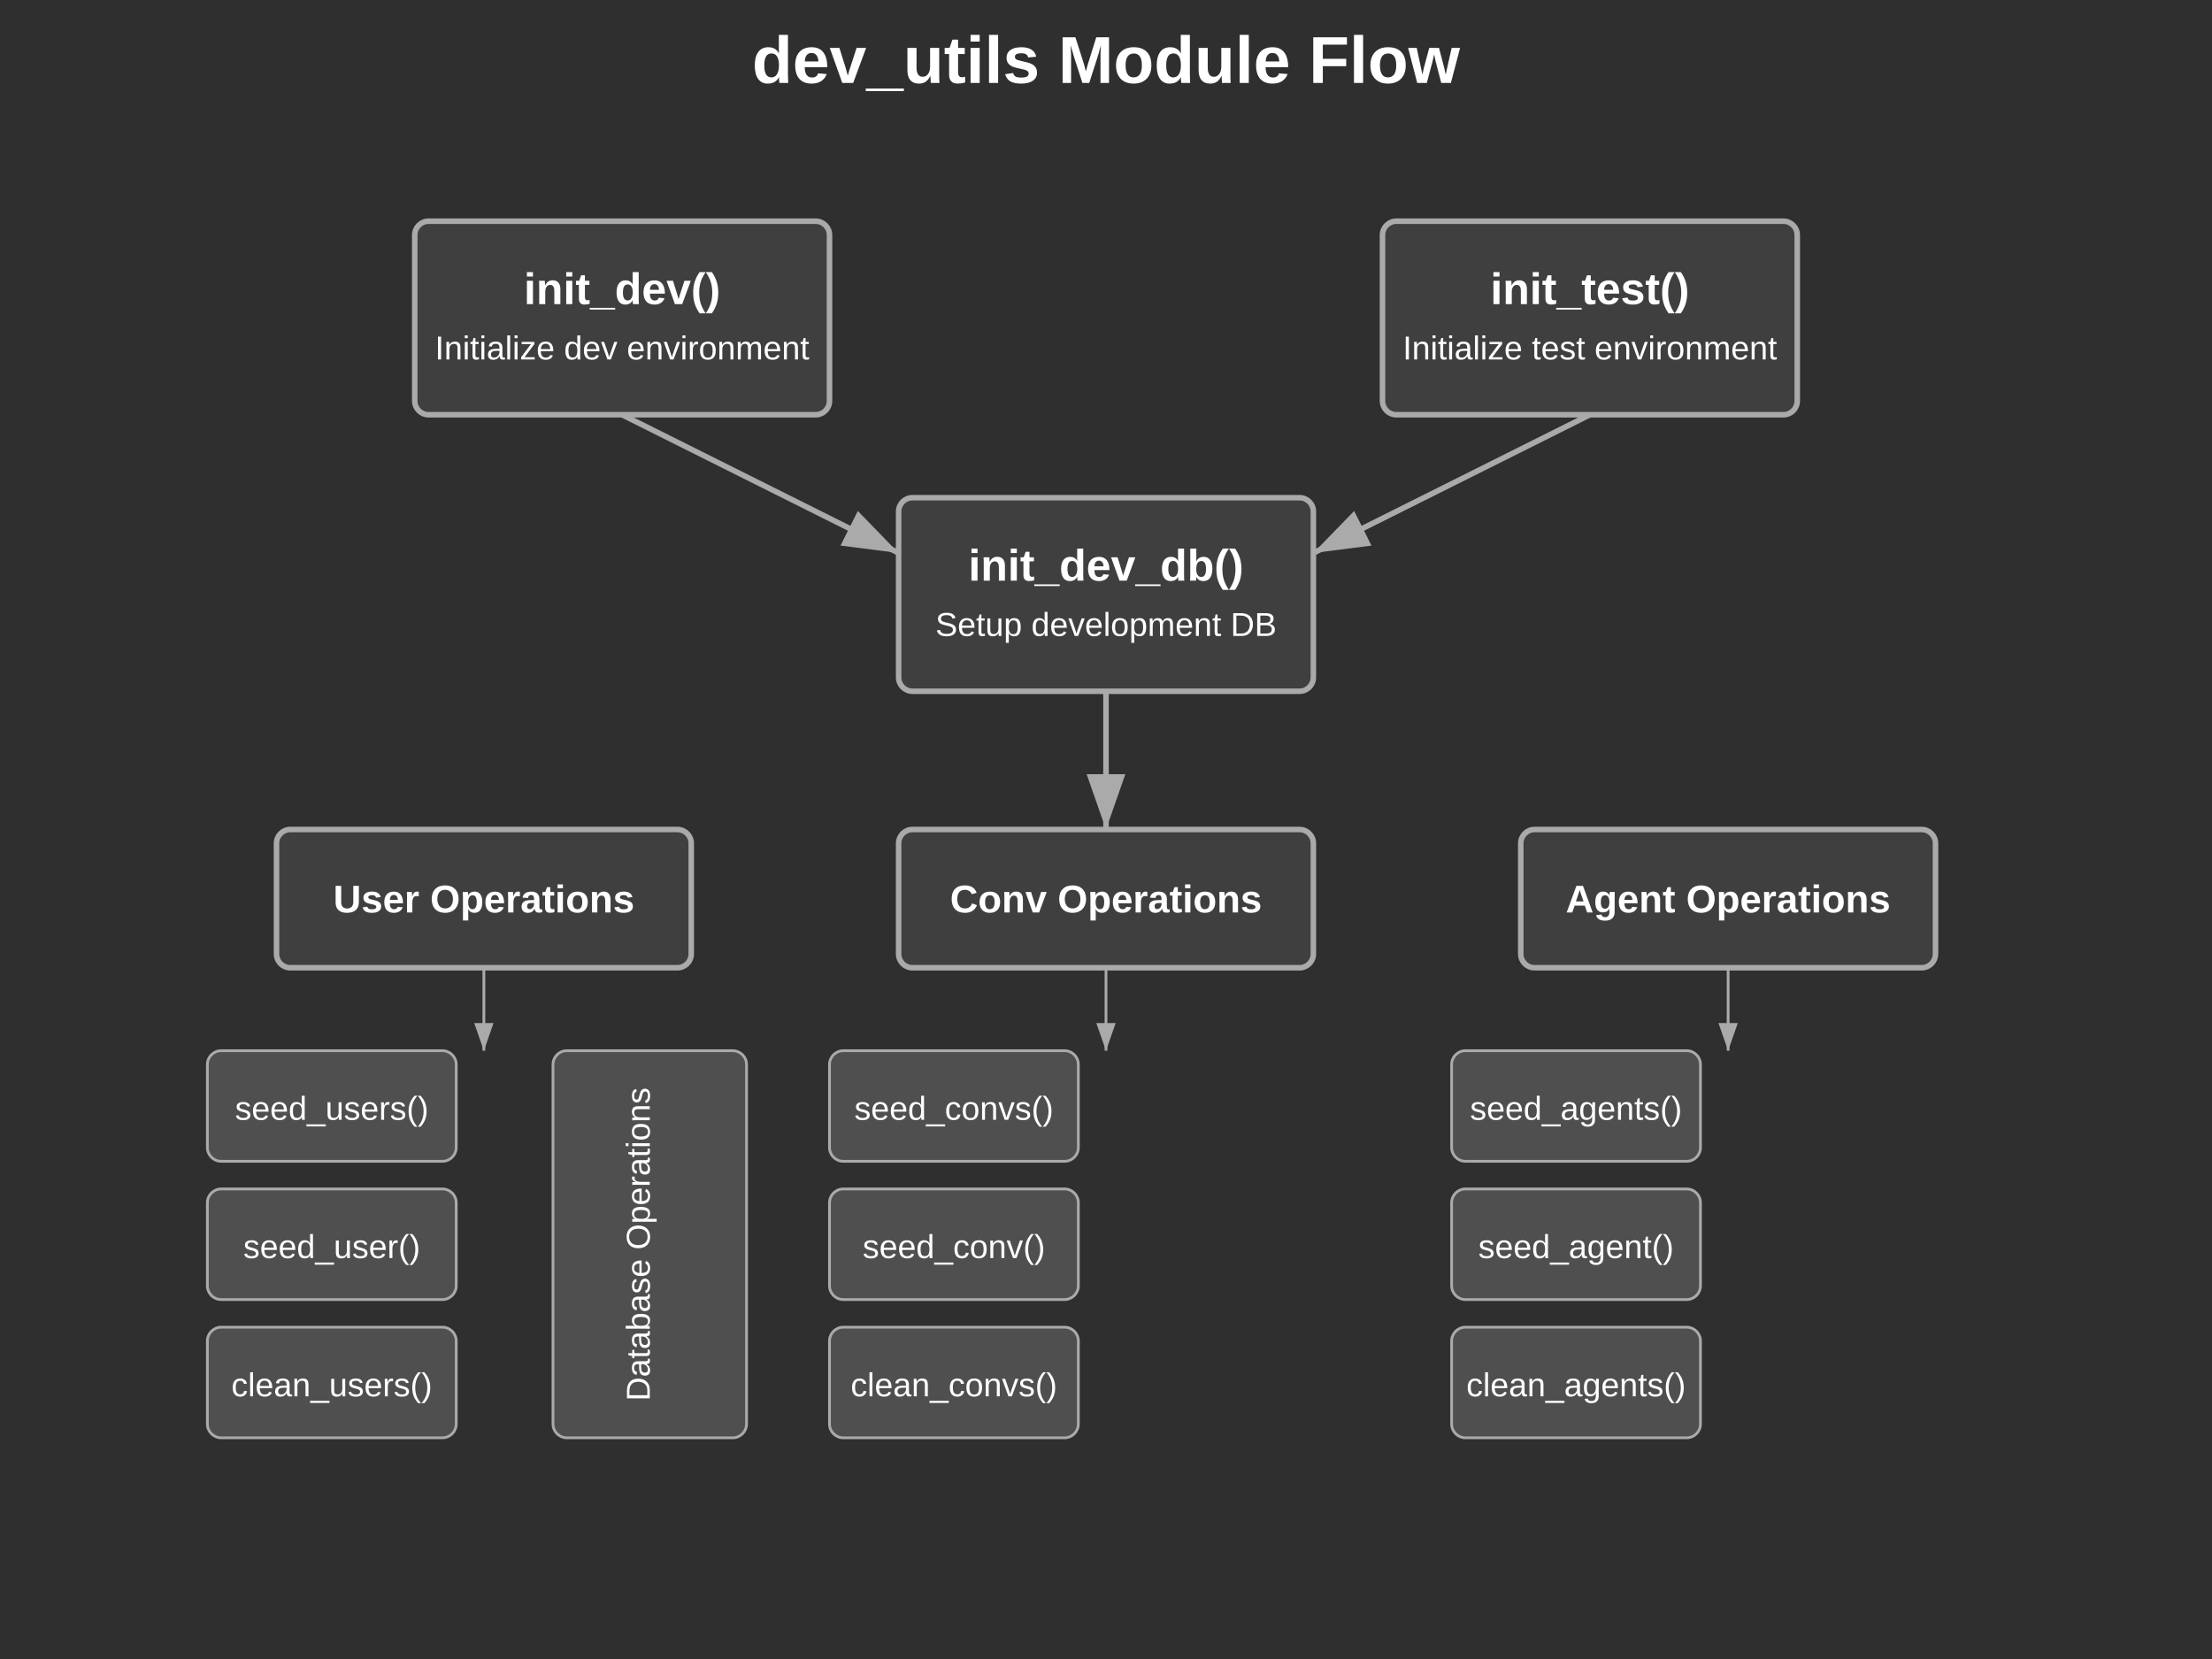
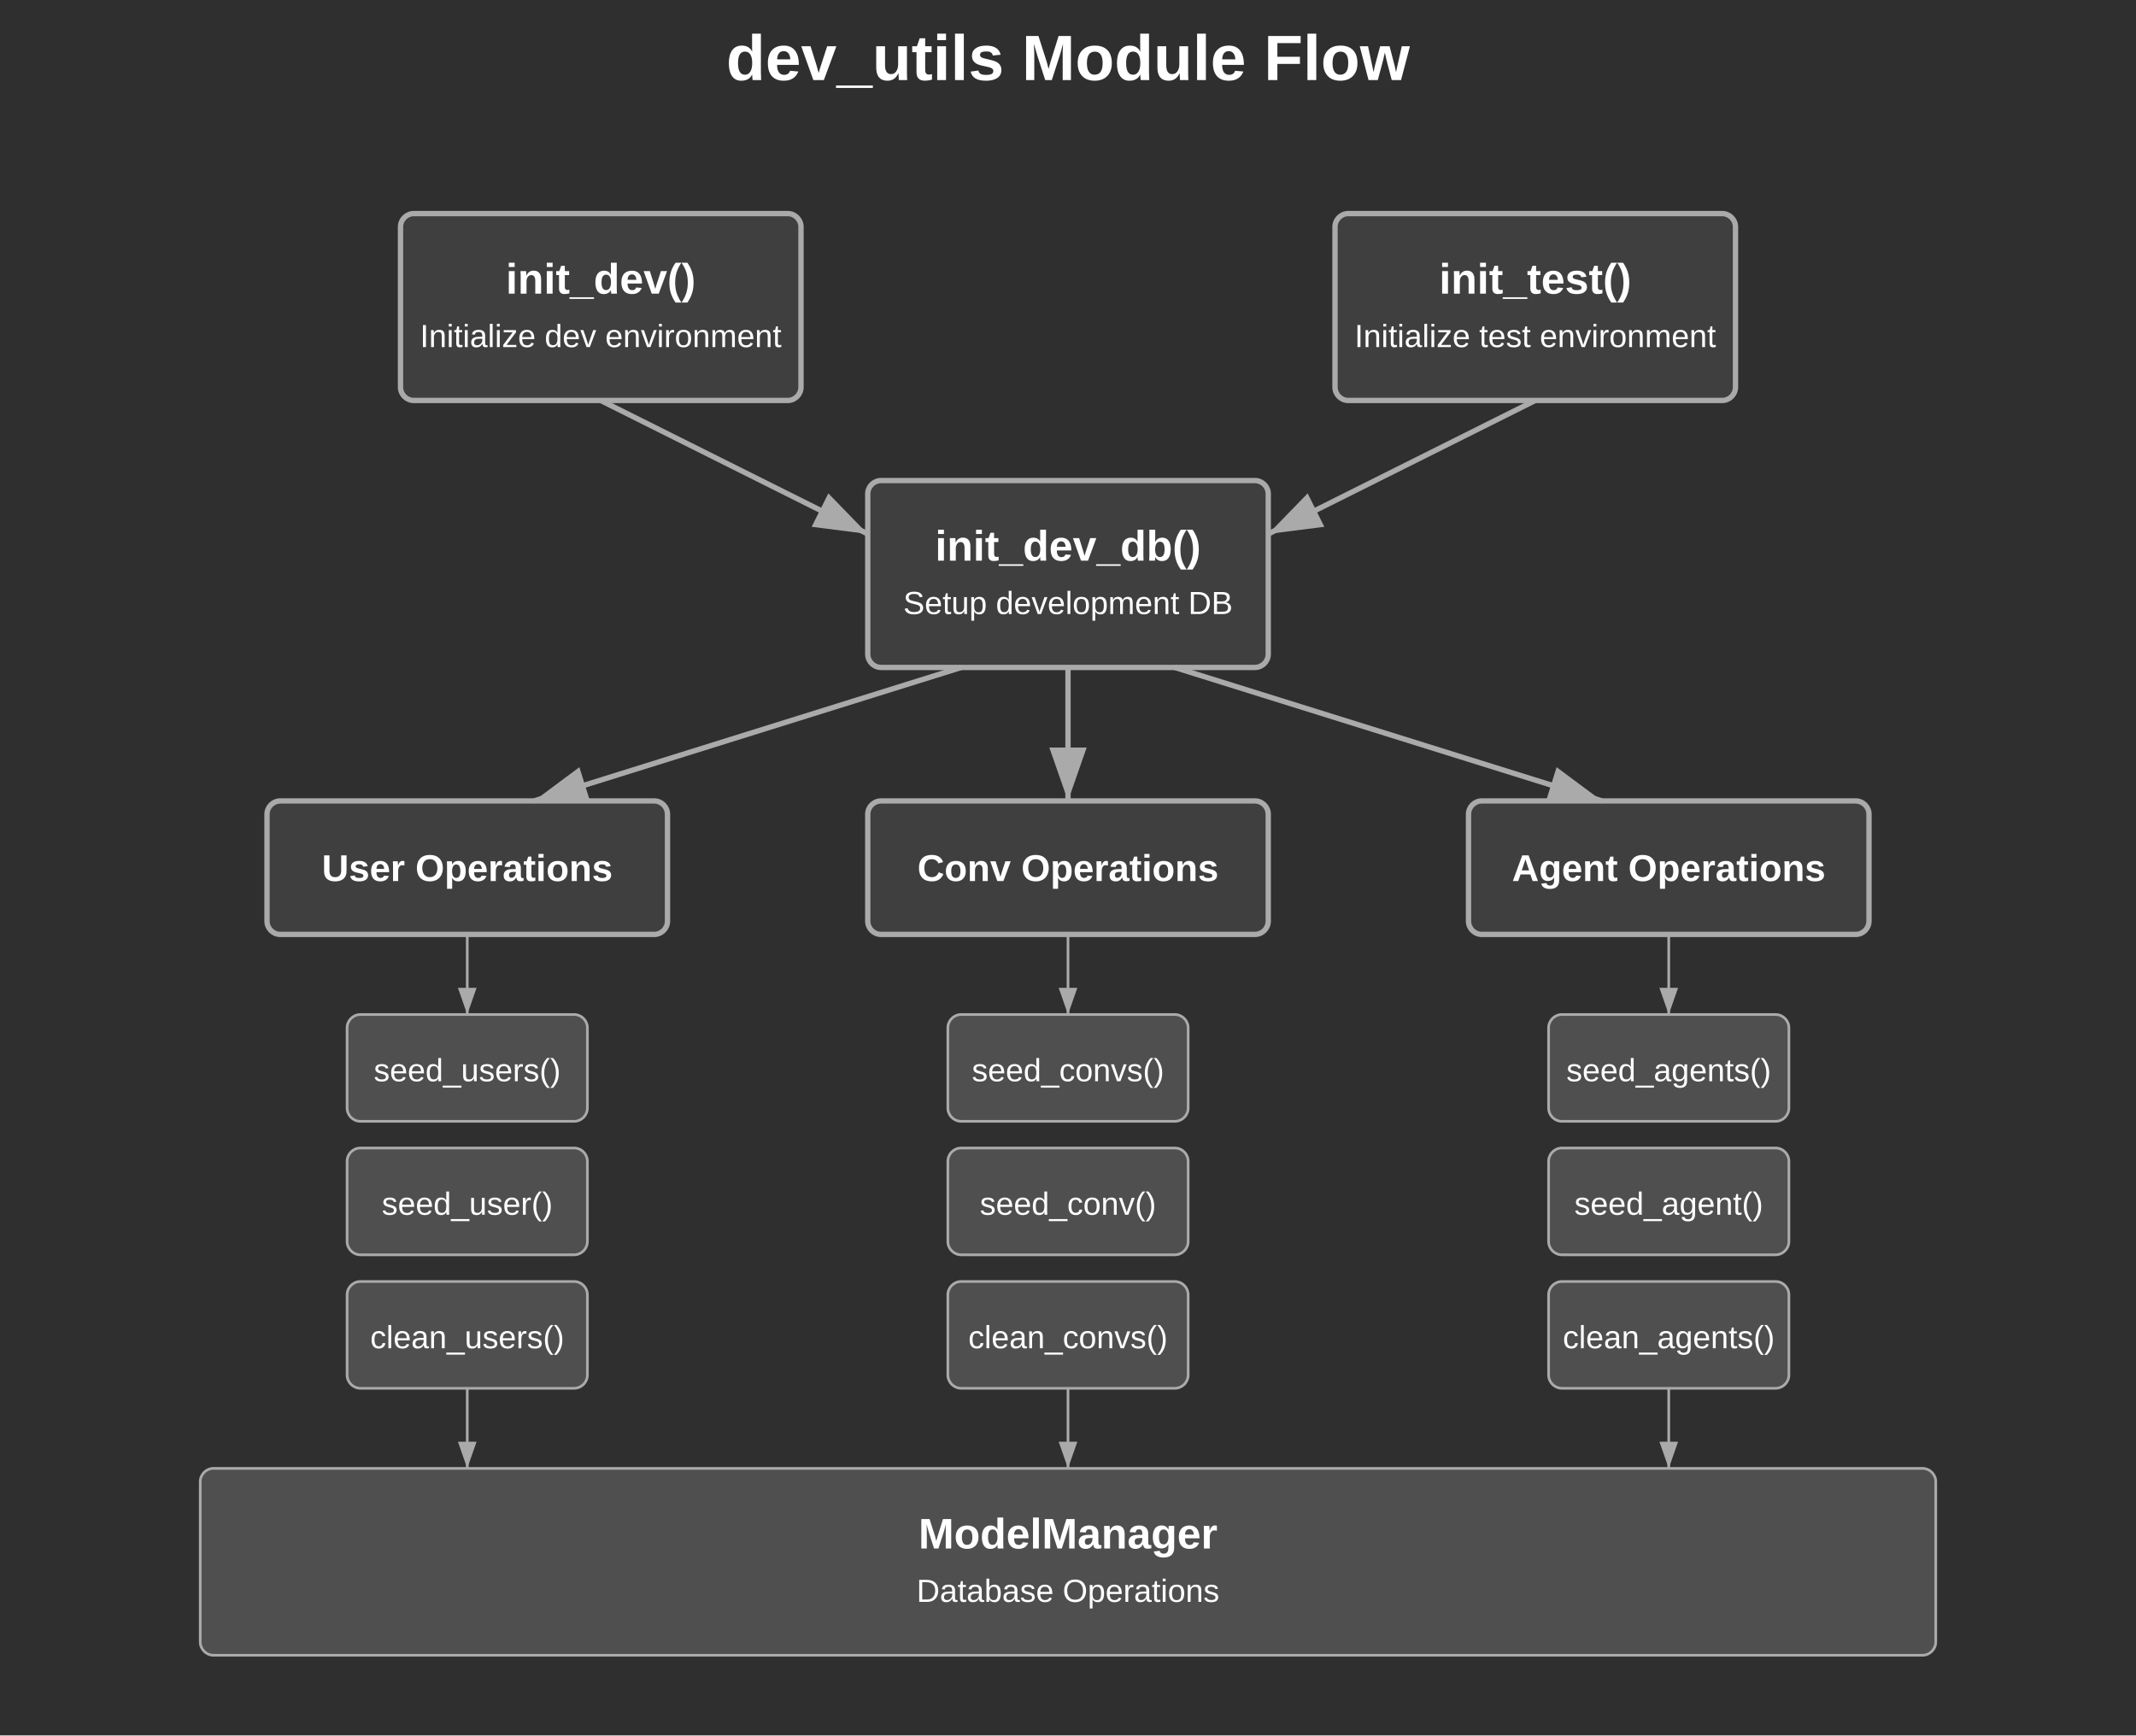
- <svg xmlns="http://www.w3.org/2000/svg" width="800" height="600">
+ <svg xmlns="http://www.w3.org/2000/svg" width="800" height="650">
  <defs>
    <style>
      .bg { fill: #2f2f2f; }
      .arrow-fill { fill: #AAA; }
      .stroke-primary { stroke: #AAA; stroke-width: 2; fill: none; }
      .stroke-secondary { stroke: #AAA; stroke-width: 1; fill: none; }
      .line-primary { stroke: #AAA; stroke-width: 2; }
      .line-secondary { stroke: #AAA; stroke-width: 1; }
      .text-title { font-family: Arial, sans-serif; font-size: 24px; font-weight: bold; fill: white; text-anchor: middle; }
      .text-section { font-family: Arial, sans-serif; font-size: 16px; font-weight: bold; fill: white; text-anchor: middle; }
      .text-box-title { font-family: Arial, sans-serif; font-size: 14px; font-weight: bold; fill: white; text-anchor: middle; }
      .text-code { font-family: Arial, sans-serif; font-size: 12px; fill: white; text-anchor: middle; }
      .text-small { font-family: Arial, sans-serif; font-size: 12px; fill: white; text-anchor: middle; }
      .fill-primary { fill: #3F3F3F; }
      .fill-secondary { fill: #4F4F4F; }
    </style>
    <marker id="arrowhead" markerWidth="10" markerHeight="7" refX="10" refY="3.5" orient="auto">
      <polygon points="0 0, 10 3.5, 0 7" class="arrow-fill" />
    </marker>
  </defs>
-   <rect width="800" height="600" class="bg" />
+   <rect width="800" height="650" class="bg" />
  <text x="400" y="30" class="text-title">dev_utils Module Flow</text>
  <rect x="150" y="80" width="150" height="70" rx="5" class="fill-primary stroke-primary" />
  <text x="225" y="110" class="text-section">init_dev()</text>
  <text x="225" y="130" class="text-small">Initialize dev environment</text>
  <rect x="500" y="80" width="150" height="70" rx="5" class="fill-primary stroke-primary" />
  <text x="575" y="110" class="text-section">init_test()</text>
  <text x="575" y="130" class="text-small">Initialize test environment</text>
  <rect x="325" y="180" width="150" height="70" rx="5" class="fill-primary stroke-primary" />
  <text x="400" y="210" class="text-section">init_dev_db()</text>
  <text x="400" y="230" class="text-small">Setup development DB</text>
-   <line x1="225" y1="150" x2="325" y2="200" class="line-primary" marker-end="url(#arrowhead)" />
-   <line x1="575" y1="150" x2="475" y2="200" class="line-primary" marker-end="url(#arrowhead)" />
  <rect x="100" y="300" width="150" height="50" rx="5" class="fill-primary stroke-primary" />
  <text x="175" y="330" class="text-box-title">User Operations</text>
  <rect x="325" y="300" width="150" height="50" rx="5" class="fill-primary stroke-primary" />
  <text x="400" y="330" class="text-box-title">Conv Operations</text>
  <rect x="550" y="300" width="150" height="50" rx="5" class="fill-primary stroke-primary" />
  <text x="625" y="330" class="text-box-title">Agent Operations</text>
-   <rect x="75" y="380" width="90" height="40" rx="5" class="fill-secondary stroke-secondary" />
-   <text x="120" y="405" class="text-small">seed_users()</text>
-   <rect x="75" y="430" width="90" height="40" rx="5" class="fill-secondary stroke-secondary" />
-   <text x="120" y="455" class="text-small">seed_user()</text>
-   <rect x="75" y="480" width="90" height="40" rx="5" class="fill-secondary stroke-secondary" />
-   <text x="120" y="505" class="text-small">clean_users()</text>
-   <rect x="300" y="380" width="90" height="40" rx="5" class="fill-secondary stroke-secondary" />
-   <text x="345" y="405" class="text-small">seed_convs()</text>
-   <rect x="300" y="430" width="90" height="40" rx="5" class="fill-secondary stroke-secondary" />
-   <text x="345" y="455" class="text-small">seed_conv()</text>
-   <rect x="300" y="480" width="90" height="40" rx="5" class="fill-secondary stroke-secondary" />
-   <text x="345" y="505" class="text-small">clean_convs()</text>
-   <rect x="525" y="380" width="90" height="40" rx="5" class="fill-secondary stroke-secondary" />
-   <text x="570" y="405" class="text-small">seed_agents()</text>
-   <rect x="525" y="430" width="90" height="40" rx="5" class="fill-secondary stroke-secondary" />
-   <text x="570" y="455" class="text-small">seed_agent()</text>
-   <rect x="525" y="480" width="90" height="40" rx="5" class="fill-secondary stroke-secondary" />
-   <text x="570" y="505" class="text-small">clean_agents()</text>
-   <rect x="200" y="380" width="70" height="140" rx="5" class="fill-secondary stroke-secondary" />
-   <text x="235" y="450" class="text-small" transform="rotate(-90 235,450)">Database Operations</text>
+   <rect x="130" y="380" width="90" height="40" rx="5" class="fill-secondary stroke-secondary" />
+   <text x="175" y="405" class="text-small">seed_users()</text>
+   <rect x="130" y="430" width="90" height="40" rx="5" class="fill-secondary stroke-secondary" />
+   <text x="175" y="455" class="text-small">seed_user()</text>
+   <rect x="130" y="480" width="90" height="40" rx="5" class="fill-secondary stroke-secondary" />
+   <text x="175" y="505" class="text-small">clean_users()</text>
+   <rect x="355" y="380" width="90" height="40" rx="5" class="fill-secondary stroke-secondary" />
+   <text x="400" y="405" class="text-small">seed_convs()</text>
+   <rect x="355" y="430" width="90" height="40" rx="5" class="fill-secondary stroke-secondary" />
+   <text x="400" y="455" class="text-small">seed_conv()</text>
+   <rect x="355" y="480" width="90" height="40" rx="5" class="fill-secondary stroke-secondary" />
+   <text x="400" y="505" class="text-small">clean_convs()</text>
+   <rect x="580" y="380" width="90" height="40" rx="5" class="fill-secondary stroke-secondary" />
+   <text x="625" y="405" class="text-small">seed_agents()</text>
+   <rect x="580" y="430" width="90" height="40" rx="5" class="fill-secondary stroke-secondary" />
+   <text x="625" y="455" class="text-small">seed_agent()</text>
+   <rect x="580" y="480" width="90" height="40" rx="5" class="fill-secondary stroke-secondary" />
+   <text x="625" y="505" class="text-small">clean_agents()</text>
+   <rect x="75" y="550" width="650" height="70" rx="5" class="fill-secondary stroke-secondary" />
+   <text x="400" y="580" class="text-section">ModelManager</text>
+   <text x="400" y="600" class="text-small">Database Operations</text>
+   <line x1="225" y1="150" x2="325" y2="200" class="line-primary" marker-end="url(#arrowhead)" />
+   <line x1="575" y1="150" x2="475" y2="200" class="line-primary" marker-end="url(#arrowhead)" />
  <line x1="400" y1="250" x2="400" y2="300" class="line-primary" marker-end="url(#arrowhead)" />
+   <line x1="360" y1="250" x2="200" y2="300" class="line-primary" marker-end="url(#arrowhead)" />
+   <line x1="440" y1="250" x2="600" y2="300" class="line-primary" marker-end="url(#arrowhead)" />
  <line x1="175" y1="350" x2="175" y2="380" class="line-secondary" marker-end="url(#arrowhead)" />
  <line x1="400" y1="350" x2="400" y2="380" class="line-secondary" marker-end="url(#arrowhead)" />
  <line x1="625" y1="350" x2="625" y2="380" class="line-secondary" marker-end="url(#arrowhead)" />
+   <line x1="175" y1="520" x2="175" y2="550" class="line-secondary" marker-end="url(#arrowhead)" />
+   <line x1="400" y1="520" x2="400" y2="550" class="line-secondary" marker-end="url(#arrowhead)" />
+   <line x1="625" y1="520" x2="625" y2="550" class="line-secondary" marker-end="url(#arrowhead)" />
</svg>
